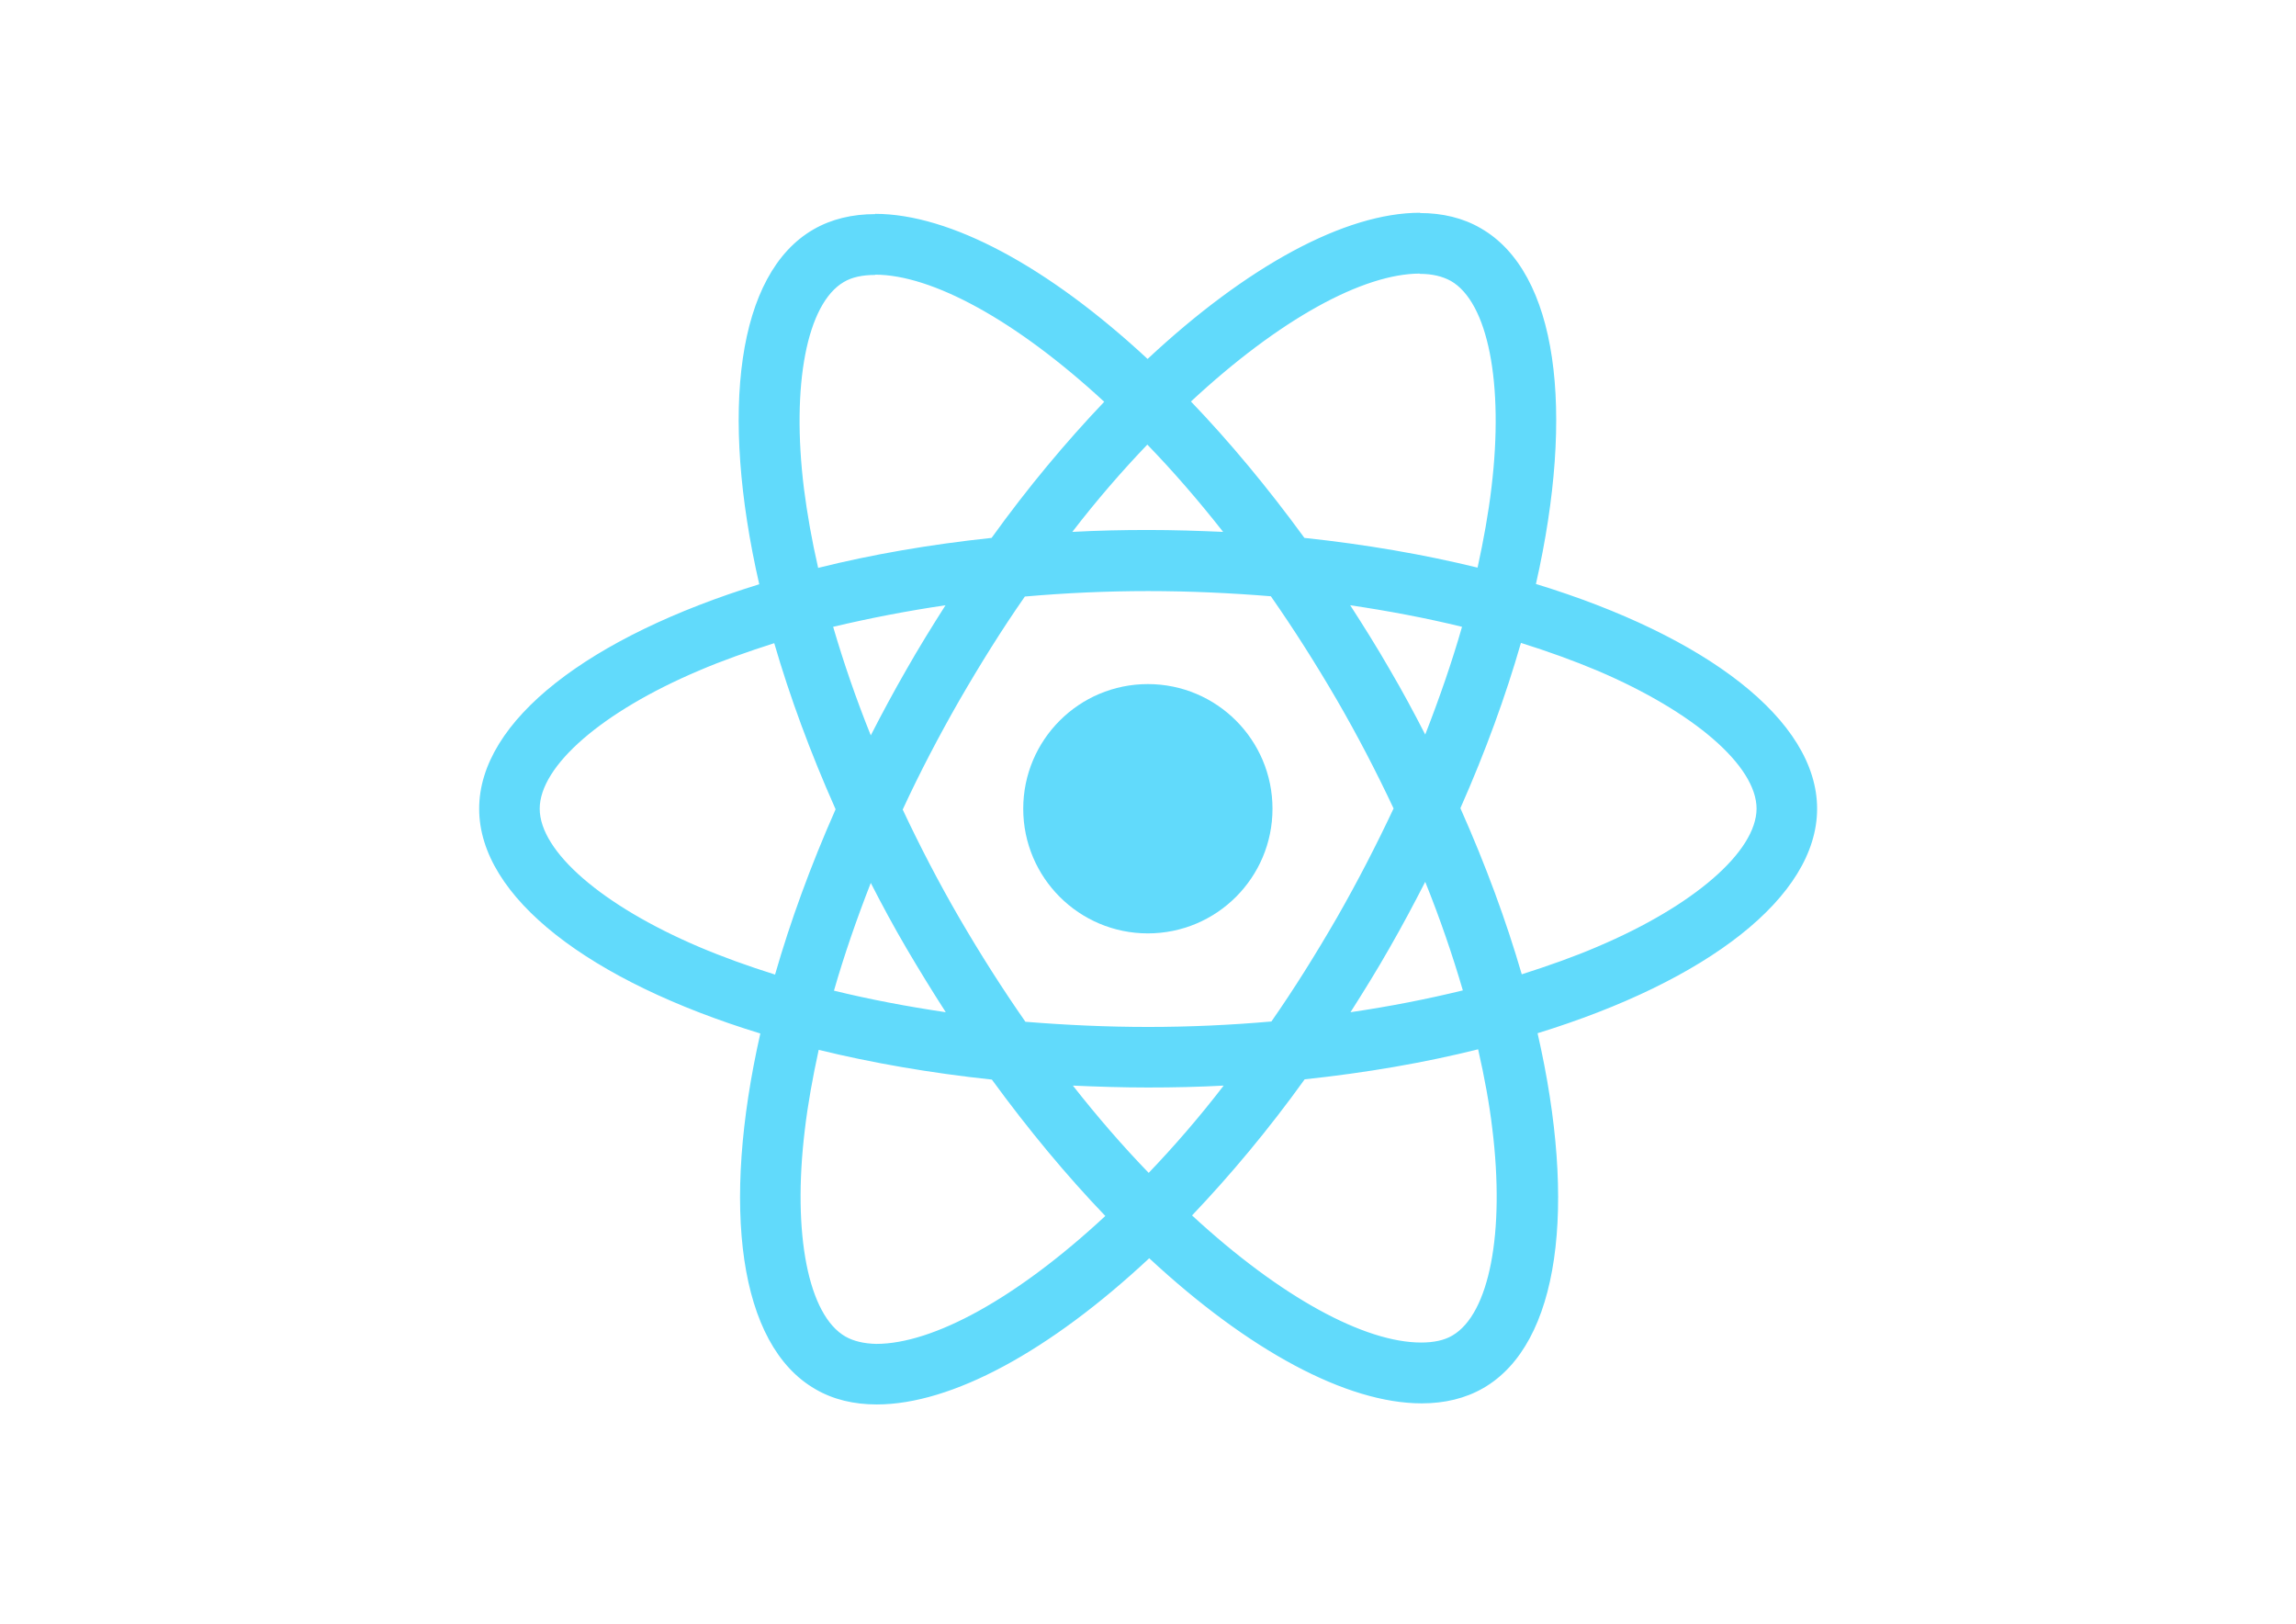
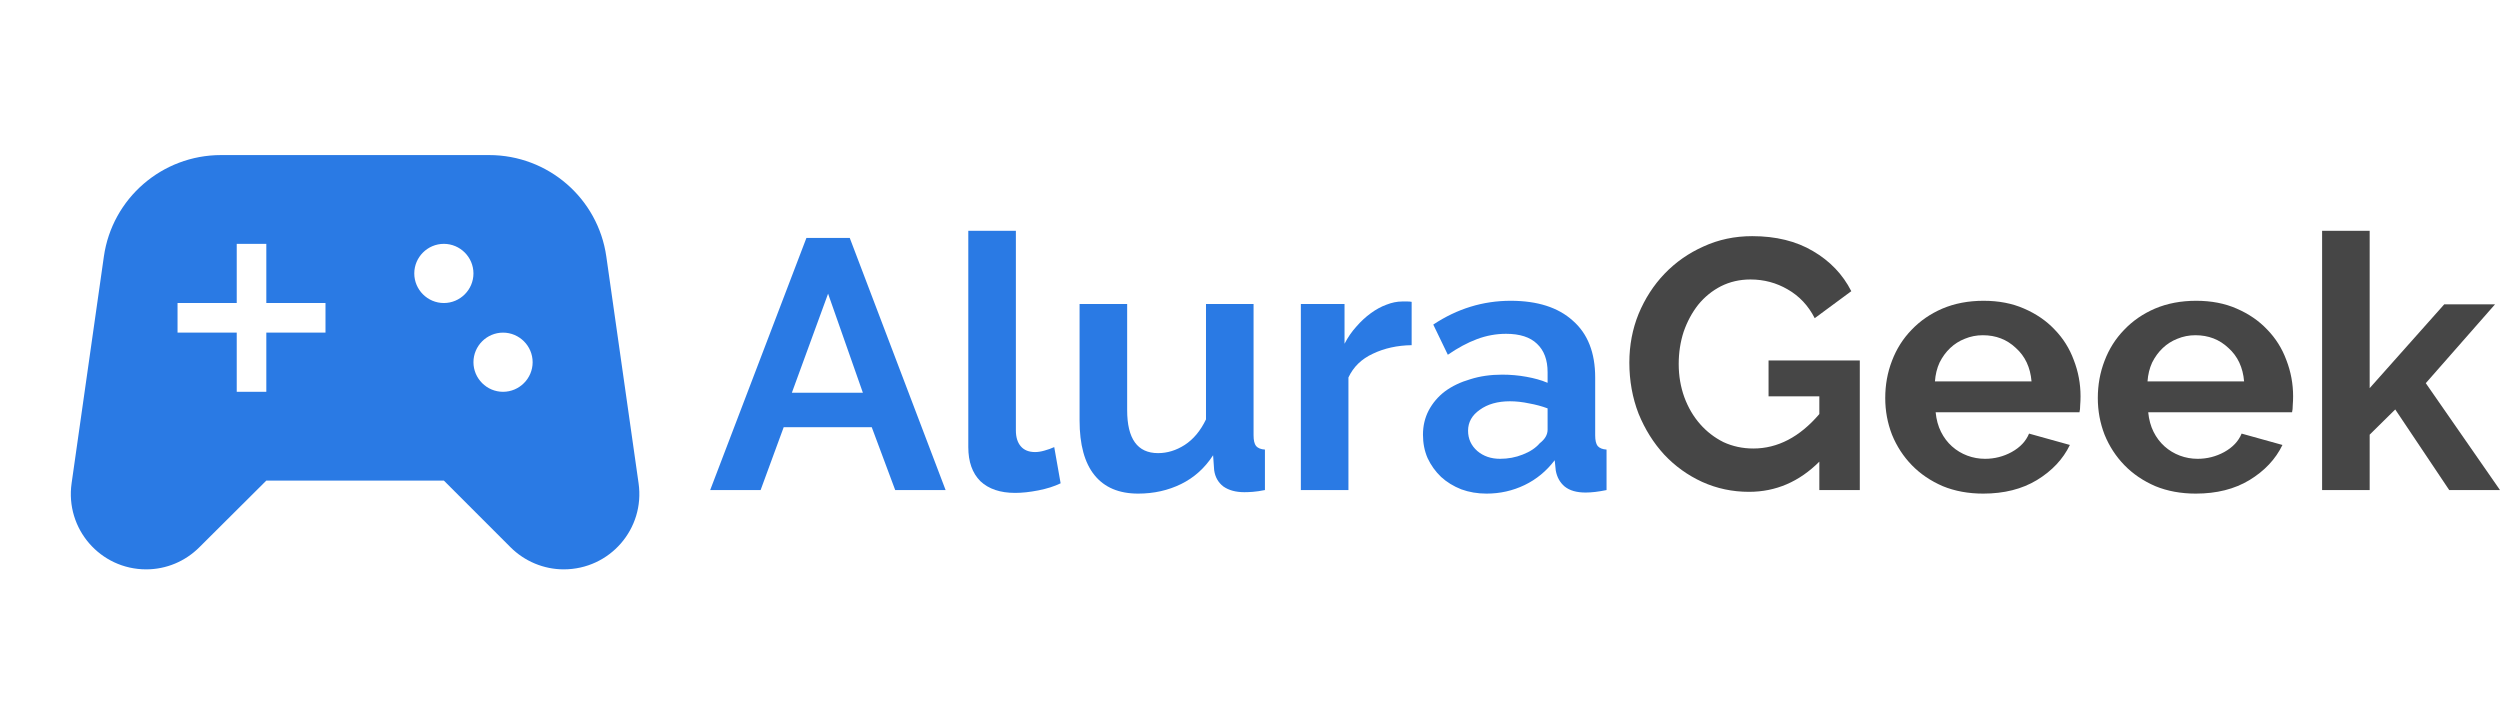
- <svg xmlns="http://www.w3.org/2000/svg" viewBox="0 0 841.9 595.3">
-   <g fill="#61DAFB">
-     <path d="M666.3 296.5c0-32.5-40.7-63.3-103.1-82.4 14.4-63.6 8-114.2-20.2-130.4-6.5-3.8-14.1-5.6-22.4-5.6v22.3c4.6 0 8.3.9 11.4 2.6 13.6 7.8 19.5 37.5 14.9 75.7-1.1 9.4-2.9 19.3-5.1 29.4-19.6-4.8-41-8.5-63.5-10.9-13.5-18.5-27.5-35.3-41.6-50 32.6-30.3 63.2-46.9 84-46.9V78c-27.5 0-63.5 19.6-99.9 53.6-36.4-33.8-72.4-53.2-99.9-53.2v22.3c20.7 0 51.4 16.5 84 46.6-14 14.7-28 31.4-41.3 49.9-22.6 2.4-44 6.1-63.6 11-2.3-10-4-19.7-5.2-29-4.7-38.2 1.1-67.9 14.6-75.8 3-1.8 6.9-2.6 11.5-2.6V78.5c-8.4 0-16 1.8-22.6 5.6-28.1 16.2-34.4 66.7-19.9 130.1-62.2 19.2-102.7 49.9-102.7 82.3 0 32.5 40.7 63.3 103.1 82.4-14.4 63.6-8 114.2 20.2 130.4 6.5 3.8 14.1 5.6 22.5 5.6 27.5 0 63.5-19.6 99.9-53.6 36.4 33.8 72.4 53.2 99.9 53.2 8.4 0 16-1.8 22.6-5.6 28.1-16.2 34.4-66.7 19.9-130.1 62-19.1 102.5-49.9 102.5-82.3zm-130.2-66.7c-3.7 12.9-8.3 26.2-13.5 39.5-4.1-8-8.4-16-13.1-24-4.6-8-9.5-15.8-14.4-23.4 14.2 2.1 27.9 4.7 41 7.9zm-45.8 106.5c-7.8 13.5-15.8 26.3-24.1 38.2-14.9 1.3-30 2-45.2 2-15.1 0-30.2-.7-45-1.9-8.3-11.9-16.4-24.6-24.2-38-7.6-13.1-14.5-26.4-20.8-39.8 6.2-13.4 13.2-26.8 20.7-39.9 7.8-13.5 15.8-26.3 24.1-38.2 14.9-1.3 30-2 45.2-2 15.1 0 30.2.7 45 1.9 8.3 11.9 16.4 24.6 24.2 38 7.6 13.1 14.5 26.4 20.8 39.8-6.3 13.4-13.2 26.8-20.7 39.9zm32.3-13c5.4 13.4 10 26.8 13.8 39.8-13.1 3.2-26.9 5.9-41.2 8 4.9-7.7 9.8-15.6 14.4-23.7 4.6-8 8.9-16.1 13-24.1zM421.2 430c-9.3-9.6-18.6-20.3-27.8-32 9 .4 18.2.7 27.5.7 9.4 0 18.7-.2 27.8-.7-9 11.7-18.3 22.4-27.5 32zm-74.4-58.9c-14.2-2.1-27.9-4.7-41-7.9 3.7-12.9 8.3-26.2 13.5-39.5 4.1 8 8.4 16 13.1 24 4.7 8 9.5 15.8 14.4 23.4zM420.7 163c9.3 9.6 18.6 20.3 27.8 32-9-.4-18.2-.7-27.5-.7-9.4 0-18.7.2-27.8.7 9-11.7 18.3-22.4 27.5-32zm-74 58.9c-4.9 7.7-9.8 15.6-14.4 23.7-4.6 8-8.9 16-13 24-5.4-13.4-10-26.8-13.8-39.8 13.1-3.1 26.9-5.8 41.2-7.9zm-90.5 125.2c-35.4-15.1-58.3-34.9-58.3-50.6 0-15.7 22.9-35.6 58.3-50.6 8.6-3.7 18-7 27.7-10.1 5.7 19.6 13.2 40 22.5 60.9-9.2 20.8-16.6 41.1-22.2 60.6-9.9-3.1-19.3-6.5-28-10.2zM310 490c-13.6-7.8-19.5-37.5-14.9-75.7 1.1-9.4 2.9-19.3 5.1-29.4 19.6 4.8 41 8.5 63.5 10.9 13.5 18.5 27.5 35.3 41.6 50-32.6 30.3-63.2 46.9-84 46.9-4.5-.1-8.3-1-11.3-2.7zm237.2-76.2c4.7 38.2-1.1 67.9-14.6 75.8-3 1.8-6.9 2.6-11.5 2.6-20.7 0-51.4-16.5-84-46.6 14-14.7 28-31.4 41.3-49.9 22.6-2.4 44-6.1 63.6-11 2.3 10.1 4.1 19.8 5.2 29.1zm38.5-66.7c-8.6 3.7-18 7-27.7 10.1-5.7-19.6-13.2-40-22.5-60.9 9.2-20.8 16.6-41.1 22.2-60.6 9.9 3.1 19.3 6.5 28.1 10.2 35.4 15.1 58.3 34.9 58.3 50.6-.1 15.7-23 35.6-58.4 50.6zM320.8 78.4z" />
-     <circle cx="420.9" cy="296.5" r="45.7" />
-     <path d="M520.5 78.1z" />
-   </g>
+ <svg xmlns="http://www.w3.org/2000/svg" width="176" height="51" viewBox="0 0 176 51" fill="none">
+   <path d="M44.956 34.021L42.685 18.062C42.102 13.958 38.581 10.917 34.435 10.917H15.561C11.416 10.917 7.895 13.958 7.312 18.062L5.041 34.021C4.583 37.229 7.062 40.083 10.291 40.083C11.707 40.083 13.041 39.521 14.041 38.521L18.749 33.833H31.248L35.935 38.521C36.935 39.521 38.289 40.083 39.685 40.083C42.935 40.083 45.414 37.229 44.956 34.021ZM22.915 23.417H18.749V27.583H16.666V23.417H12.499V21.333H16.666V17.167H18.749V21.333H22.915V23.417ZM31.248 21.333C30.102 21.333 29.165 20.396 29.165 19.25C29.165 18.104 30.102 17.167 31.248 17.167C32.394 17.167 33.331 18.104 33.331 19.25C33.331 20.396 32.394 21.333 31.248 21.333ZM35.414 27.583C34.269 27.583 33.331 26.646 33.331 25.5C33.331 24.354 34.269 23.417 35.414 23.417C36.56 23.417 37.498 24.354 37.498 25.5C37.498 26.646 36.56 27.583 35.414 27.583Z" fill="#2A7AE4" />
+   <path d="M128.081 32.5C126.664 33.917 125.014 34.625 123.131 34.625C121.964 34.625 120.864 34.392 119.831 33.925C118.814 33.458 117.923 32.817 117.156 32C116.406 31.183 115.806 30.225 115.356 29.125C114.923 28.008 114.706 26.808 114.706 25.525C114.706 24.308 114.923 23.167 115.356 22.1C115.806 21.017 116.415 20.075 117.181 19.275C117.965 18.458 118.881 17.817 119.931 17.35C120.981 16.867 122.123 16.625 123.356 16.625C125.022 16.625 126.447 16.975 127.631 17.675C128.831 18.375 129.731 19.317 130.331 20.5L127.756 22.4C127.306 21.517 126.672 20.842 125.856 20.375C125.056 19.908 124.181 19.675 123.231 19.675C122.481 19.675 121.789 19.833 121.156 20.15C120.539 20.467 120.006 20.9 119.556 21.45C119.123 22 118.781 22.633 118.531 23.35C118.298 24.067 118.181 24.825 118.181 25.625C118.181 26.458 118.315 27.242 118.581 27.975C118.848 28.692 119.214 29.317 119.681 29.85C120.148 30.383 120.698 30.808 121.331 31.125C121.981 31.425 122.681 31.575 123.431 31.575C125.147 31.575 126.697 30.767 128.081 29.15V27.9H124.506V25.375H130.93V34.5H128.081V32.5Z" fill="#464646" />
+   <path d="M139.62 34.75C138.57 34.75 137.62 34.575 136.77 34.225C135.92 33.858 135.195 33.367 134.595 32.75C133.996 32.133 133.529 31.417 133.196 30.6C132.879 29.783 132.721 28.925 132.721 28.025C132.721 27.092 132.879 26.217 133.196 25.4C133.512 24.567 133.971 23.842 134.57 23.225C135.17 22.592 135.895 22.092 136.745 21.725C137.612 21.358 138.579 21.175 139.645 21.175C140.712 21.175 141.662 21.358 142.495 21.725C143.345 22.092 144.062 22.583 144.645 23.2C145.245 23.817 145.695 24.533 145.995 25.35C146.312 26.167 146.47 27.017 146.47 27.9C146.47 28.117 146.462 28.325 146.445 28.525C146.445 28.725 146.428 28.892 146.395 29.025H136.27C136.32 29.542 136.445 30 136.645 30.4C136.845 30.8 137.104 31.142 137.42 31.425C137.737 31.708 138.095 31.925 138.495 32.075C138.895 32.225 139.312 32.3 139.745 32.3C140.412 32.3 141.037 32.142 141.62 31.825C142.22 31.492 142.628 31.058 142.845 30.525L145.72 31.325C145.237 32.325 144.462 33.15 143.395 33.8C142.345 34.433 141.087 34.75 139.62 34.75ZM143.02 26.85C142.937 25.867 142.57 25.083 141.92 24.5C141.287 23.9 140.512 23.6 139.595 23.6C139.145 23.6 138.72 23.683 138.32 23.85C137.937 24 137.595 24.217 137.295 24.5C136.995 24.783 136.745 25.125 136.545 25.525C136.362 25.925 136.254 26.367 136.22 26.85H143.02Z" fill="#464646" />
+   <path d="M154.585 34.75C153.535 34.75 152.585 34.575 151.735 34.225C150.885 33.858 150.16 33.367 149.56 32.75C148.961 32.133 148.494 31.417 148.161 30.6C147.844 29.783 147.686 28.925 147.686 28.025C147.686 27.092 147.844 26.217 148.161 25.4C148.477 24.567 148.936 23.842 149.535 23.225C150.135 22.592 150.86 22.092 151.71 21.725C152.577 21.358 153.544 21.175 154.61 21.175C155.677 21.175 156.627 21.358 157.46 21.725C158.31 22.092 159.027 22.583 159.61 23.2C160.21 23.817 160.66 24.533 160.96 25.35C161.276 26.167 161.435 27.017 161.435 27.9C161.435 28.117 161.426 28.325 161.41 28.525C161.41 28.725 161.393 28.892 161.36 29.025H151.235C151.285 29.542 151.41 30 151.61 30.4C151.81 30.8 152.069 31.142 152.385 31.425C152.702 31.708 153.06 31.925 153.46 32.075C153.86 32.225 154.277 32.3 154.71 32.3C155.377 32.3 156.002 32.142 156.585 31.825C157.185 31.492 157.593 31.058 157.81 30.525L160.685 31.325C160.202 32.325 159.427 33.15 158.36 33.8C157.31 34.433 156.052 34.75 154.585 34.75ZM157.985 26.85C157.902 25.867 157.535 25.083 156.885 24.5C156.252 23.9 155.477 23.6 154.56 23.6C154.11 23.6 153.685 23.683 153.285 23.85C152.902 24 152.56 24.217 152.26 24.5C151.96 24.783 151.71 25.125 151.51 25.525C151.327 25.925 151.219 26.367 151.185 26.85H157.985Z" fill="#464646" />
+   <path d="M172.425 34.5L168.625 28.825L166.825 30.6V34.5H163.476V16.25H166.825V27.325L172.075 21.425H175.65L170.775 26.975L176 34.5H172.425Z" fill="#464646" />
+   <path d="M56.772 16.75H59.822L66.571 34.5H63.022L61.371 30.075H55.172L53.547 34.5H49.997L56.772 16.75ZM60.747 27.65L58.297 20.675L55.747 27.65H60.747Z" fill="#2A7AE4" />
+   <path d="M68.168 16.25H71.518V30.3C71.518 30.783 71.635 31.158 71.868 31.425C72.101 31.692 72.434 31.825 72.868 31.825C73.068 31.825 73.284 31.792 73.518 31.725C73.768 31.658 74.001 31.575 74.218 31.475L74.668 34.025C74.218 34.242 73.693 34.408 73.093 34.525C72.493 34.642 71.951 34.7 71.468 34.7C70.418 34.7 69.601 34.425 69.018 33.875C68.451 33.308 68.168 32.508 68.168 31.475V16.25Z" fill="#2A7AE4" />
+   <path d="M80.127 34.75C78.777 34.75 77.752 34.317 77.052 33.45C76.352 32.583 76.002 31.3 76.002 29.6V21.4H79.352V28.875C79.352 30.892 80.077 31.9 81.527 31.9C82.177 31.9 82.802 31.708 83.402 31.325C84.018 30.925 84.518 30.325 84.902 29.525V21.4H88.251V30.65C88.251 31 88.31 31.25 88.427 31.4C88.56 31.55 88.768 31.633 89.051 31.65V34.5C88.718 34.567 88.435 34.608 88.201 34.625C87.985 34.642 87.785 34.65 87.602 34.65C87.001 34.65 86.51 34.517 86.127 34.25C85.76 33.967 85.543 33.583 85.477 33.1L85.402 32.05C84.818 32.95 84.068 33.625 83.152 34.075C82.235 34.525 81.227 34.75 80.127 34.75Z" fill="#2A7AE4" />
+   <path d="M99.38 24.3C98.363 24.317 97.455 24.517 96.655 24.9C95.855 25.267 95.28 25.825 94.93 26.575V34.5H91.58V21.4H94.655V24.2C94.888 23.75 95.163 23.35 95.48 23C95.797 22.633 96.138 22.317 96.505 22.05C96.872 21.783 97.238 21.583 97.605 21.45C97.988 21.3 98.355 21.225 98.705 21.225C98.888 21.225 99.022 21.225 99.105 21.225C99.205 21.225 99.297 21.233 99.38 21.25V24.3Z" fill="#2A7AE4" />
+   <path d="M104.652 34.75C104.018 34.75 103.427 34.65 102.877 34.45C102.327 34.233 101.852 33.942 101.452 33.575C101.052 33.192 100.735 32.75 100.502 32.25C100.285 31.75 100.177 31.2 100.177 30.6C100.177 29.983 100.31 29.417 100.577 28.9C100.86 28.367 101.244 27.917 101.727 27.55C102.227 27.183 102.818 26.9 103.502 26.7C104.185 26.483 104.935 26.375 105.752 26.375C106.335 26.375 106.902 26.425 107.452 26.525C108.018 26.625 108.518 26.767 108.951 26.95V26.2C108.951 25.333 108.701 24.667 108.202 24.2C107.718 23.733 106.993 23.5 106.027 23.5C105.327 23.5 104.643 23.625 103.977 23.875C103.31 24.125 102.627 24.492 101.927 24.975L100.902 22.85C102.585 21.733 104.402 21.175 106.352 21.175C108.235 21.175 109.693 21.642 110.726 22.575C111.776 23.492 112.301 24.825 112.301 26.575V30.65C112.301 31 112.36 31.25 112.476 31.4C112.61 31.55 112.818 31.633 113.101 31.65V34.5C112.535 34.617 112.043 34.675 111.626 34.675C110.993 34.675 110.501 34.533 110.151 34.25C109.818 33.967 109.61 33.592 109.526 33.125L109.451 32.4C108.868 33.167 108.16 33.75 107.327 34.15C106.493 34.55 105.602 34.75 104.652 34.75ZM105.602 32.3C106.168 32.3 106.702 32.2 107.202 32C107.718 31.8 108.118 31.533 108.402 31.2C108.768 30.917 108.951 30.6 108.951 30.25V28.75C108.551 28.6 108.118 28.483 107.652 28.4C107.185 28.3 106.735 28.25 106.302 28.25C105.435 28.25 104.727 28.45 104.177 28.85C103.627 29.233 103.352 29.725 103.352 30.325C103.352 30.892 103.568 31.367 104.002 31.75C104.435 32.117 104.968 32.3 105.602 32.3Z" fill="#2A7AE4" />
</svg>
